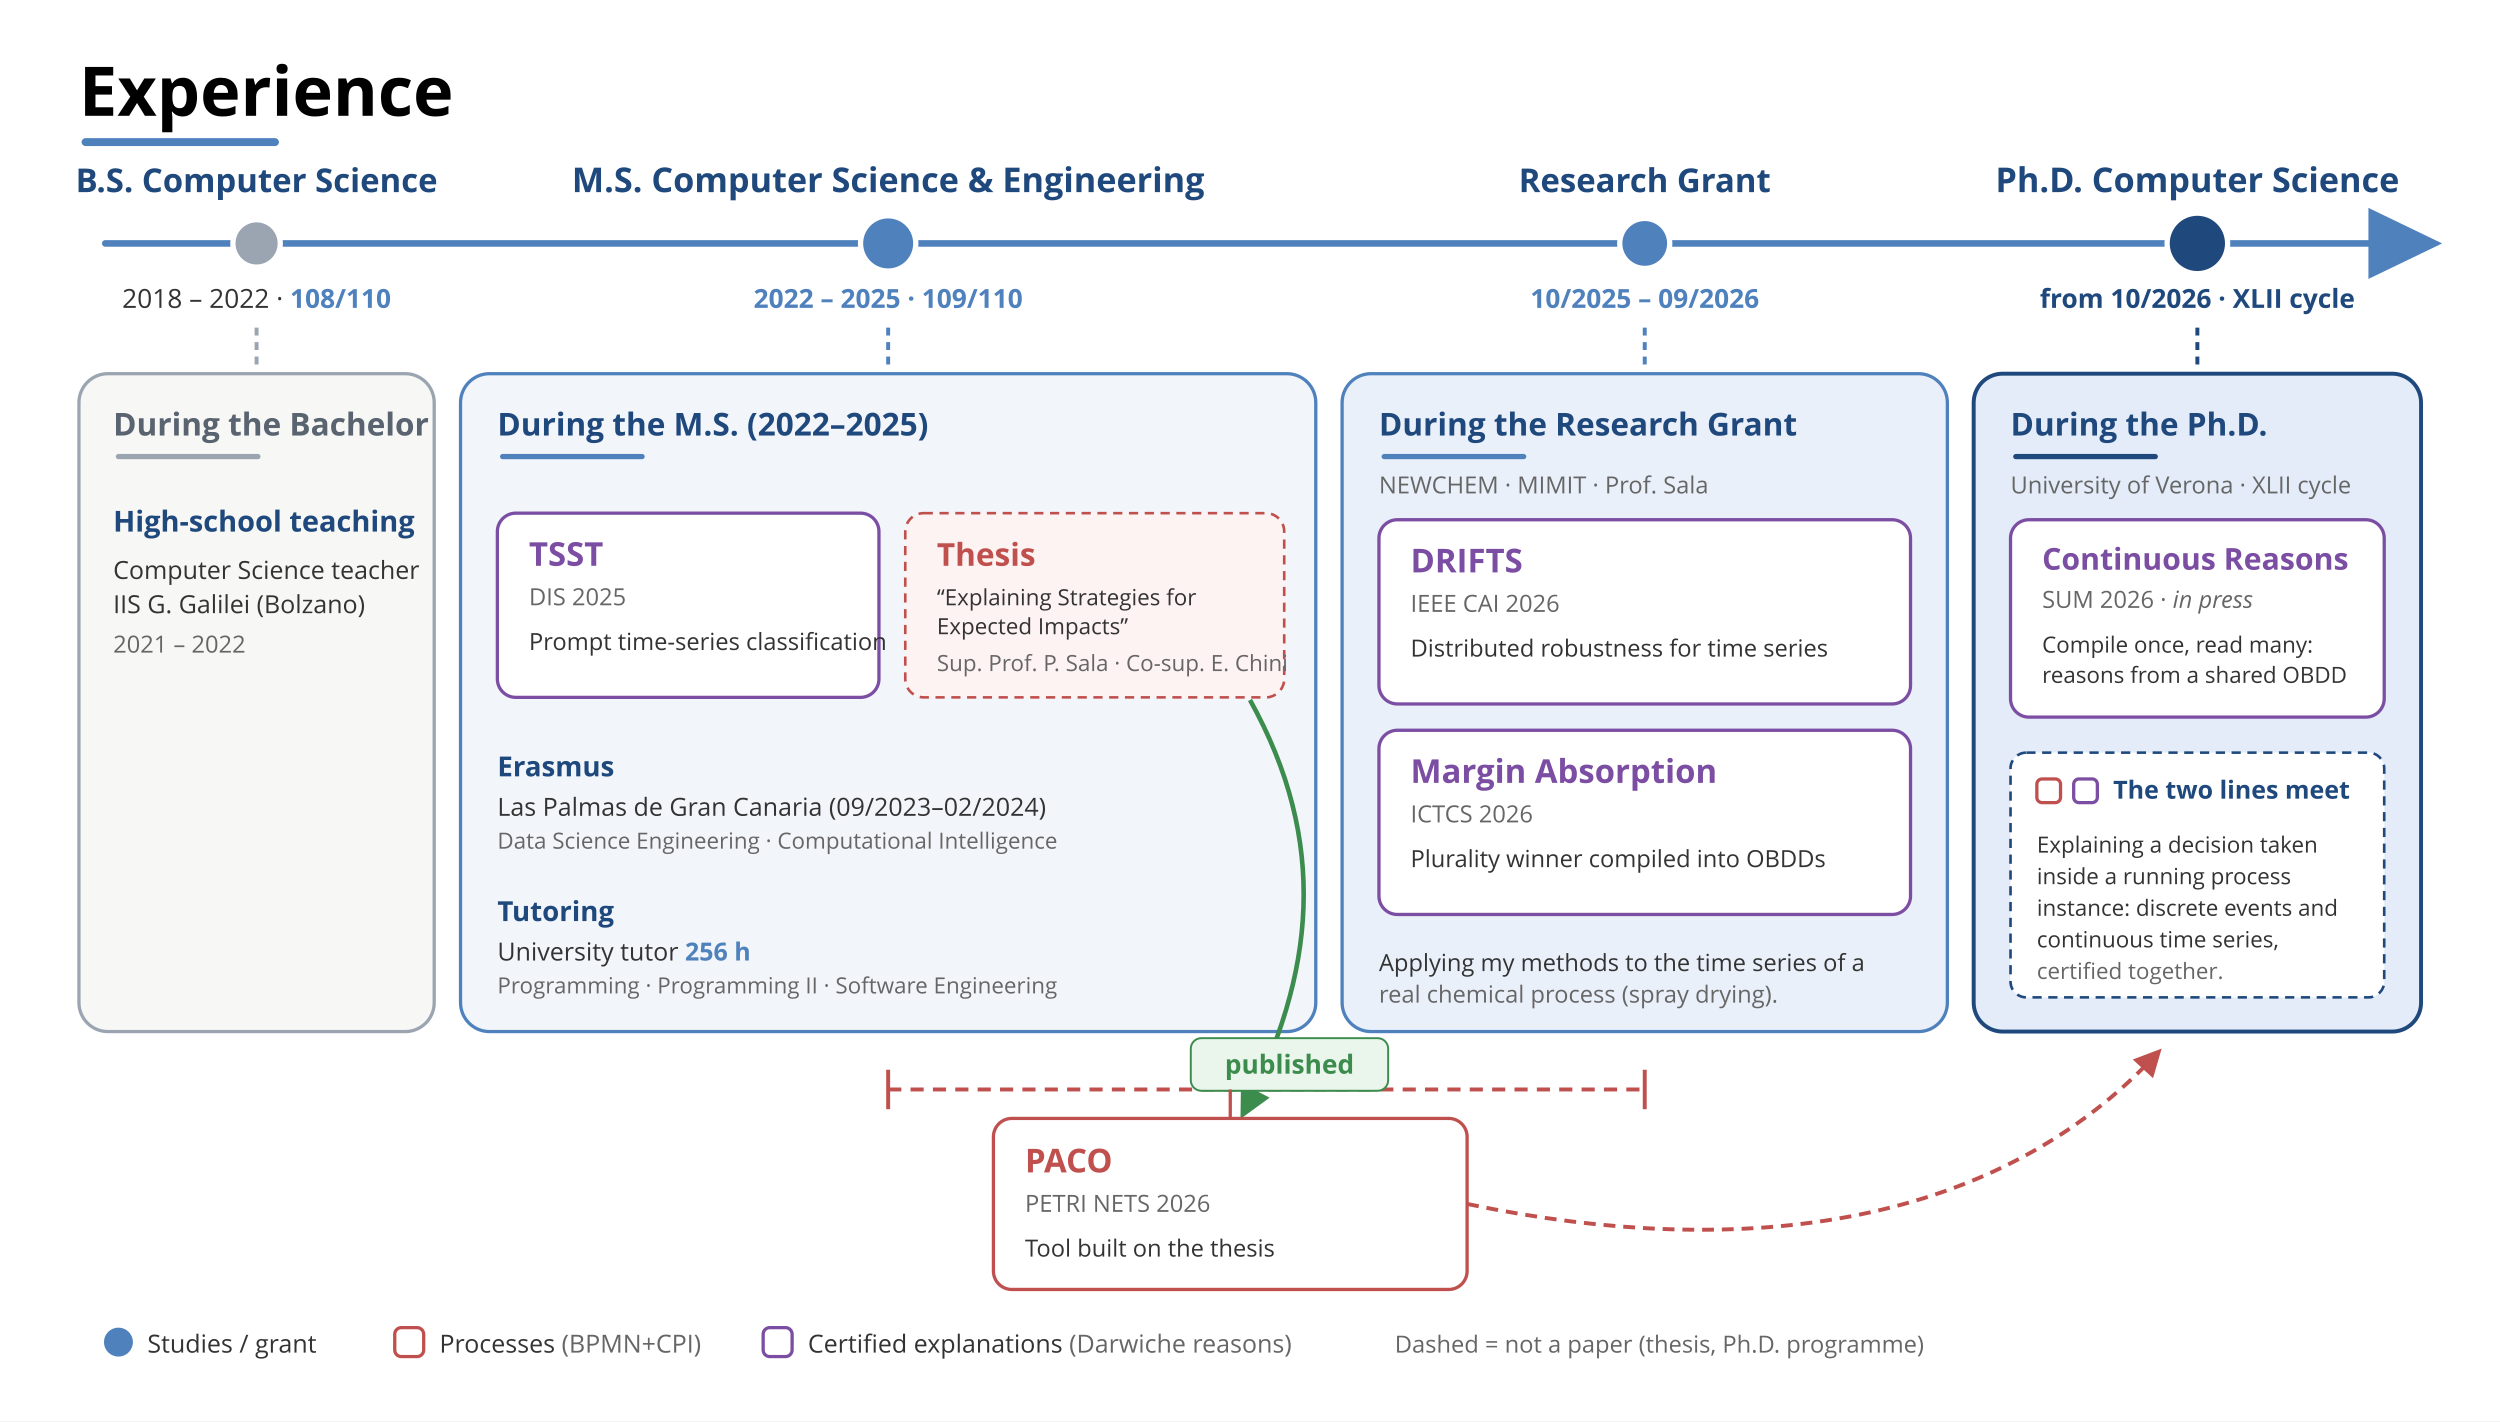
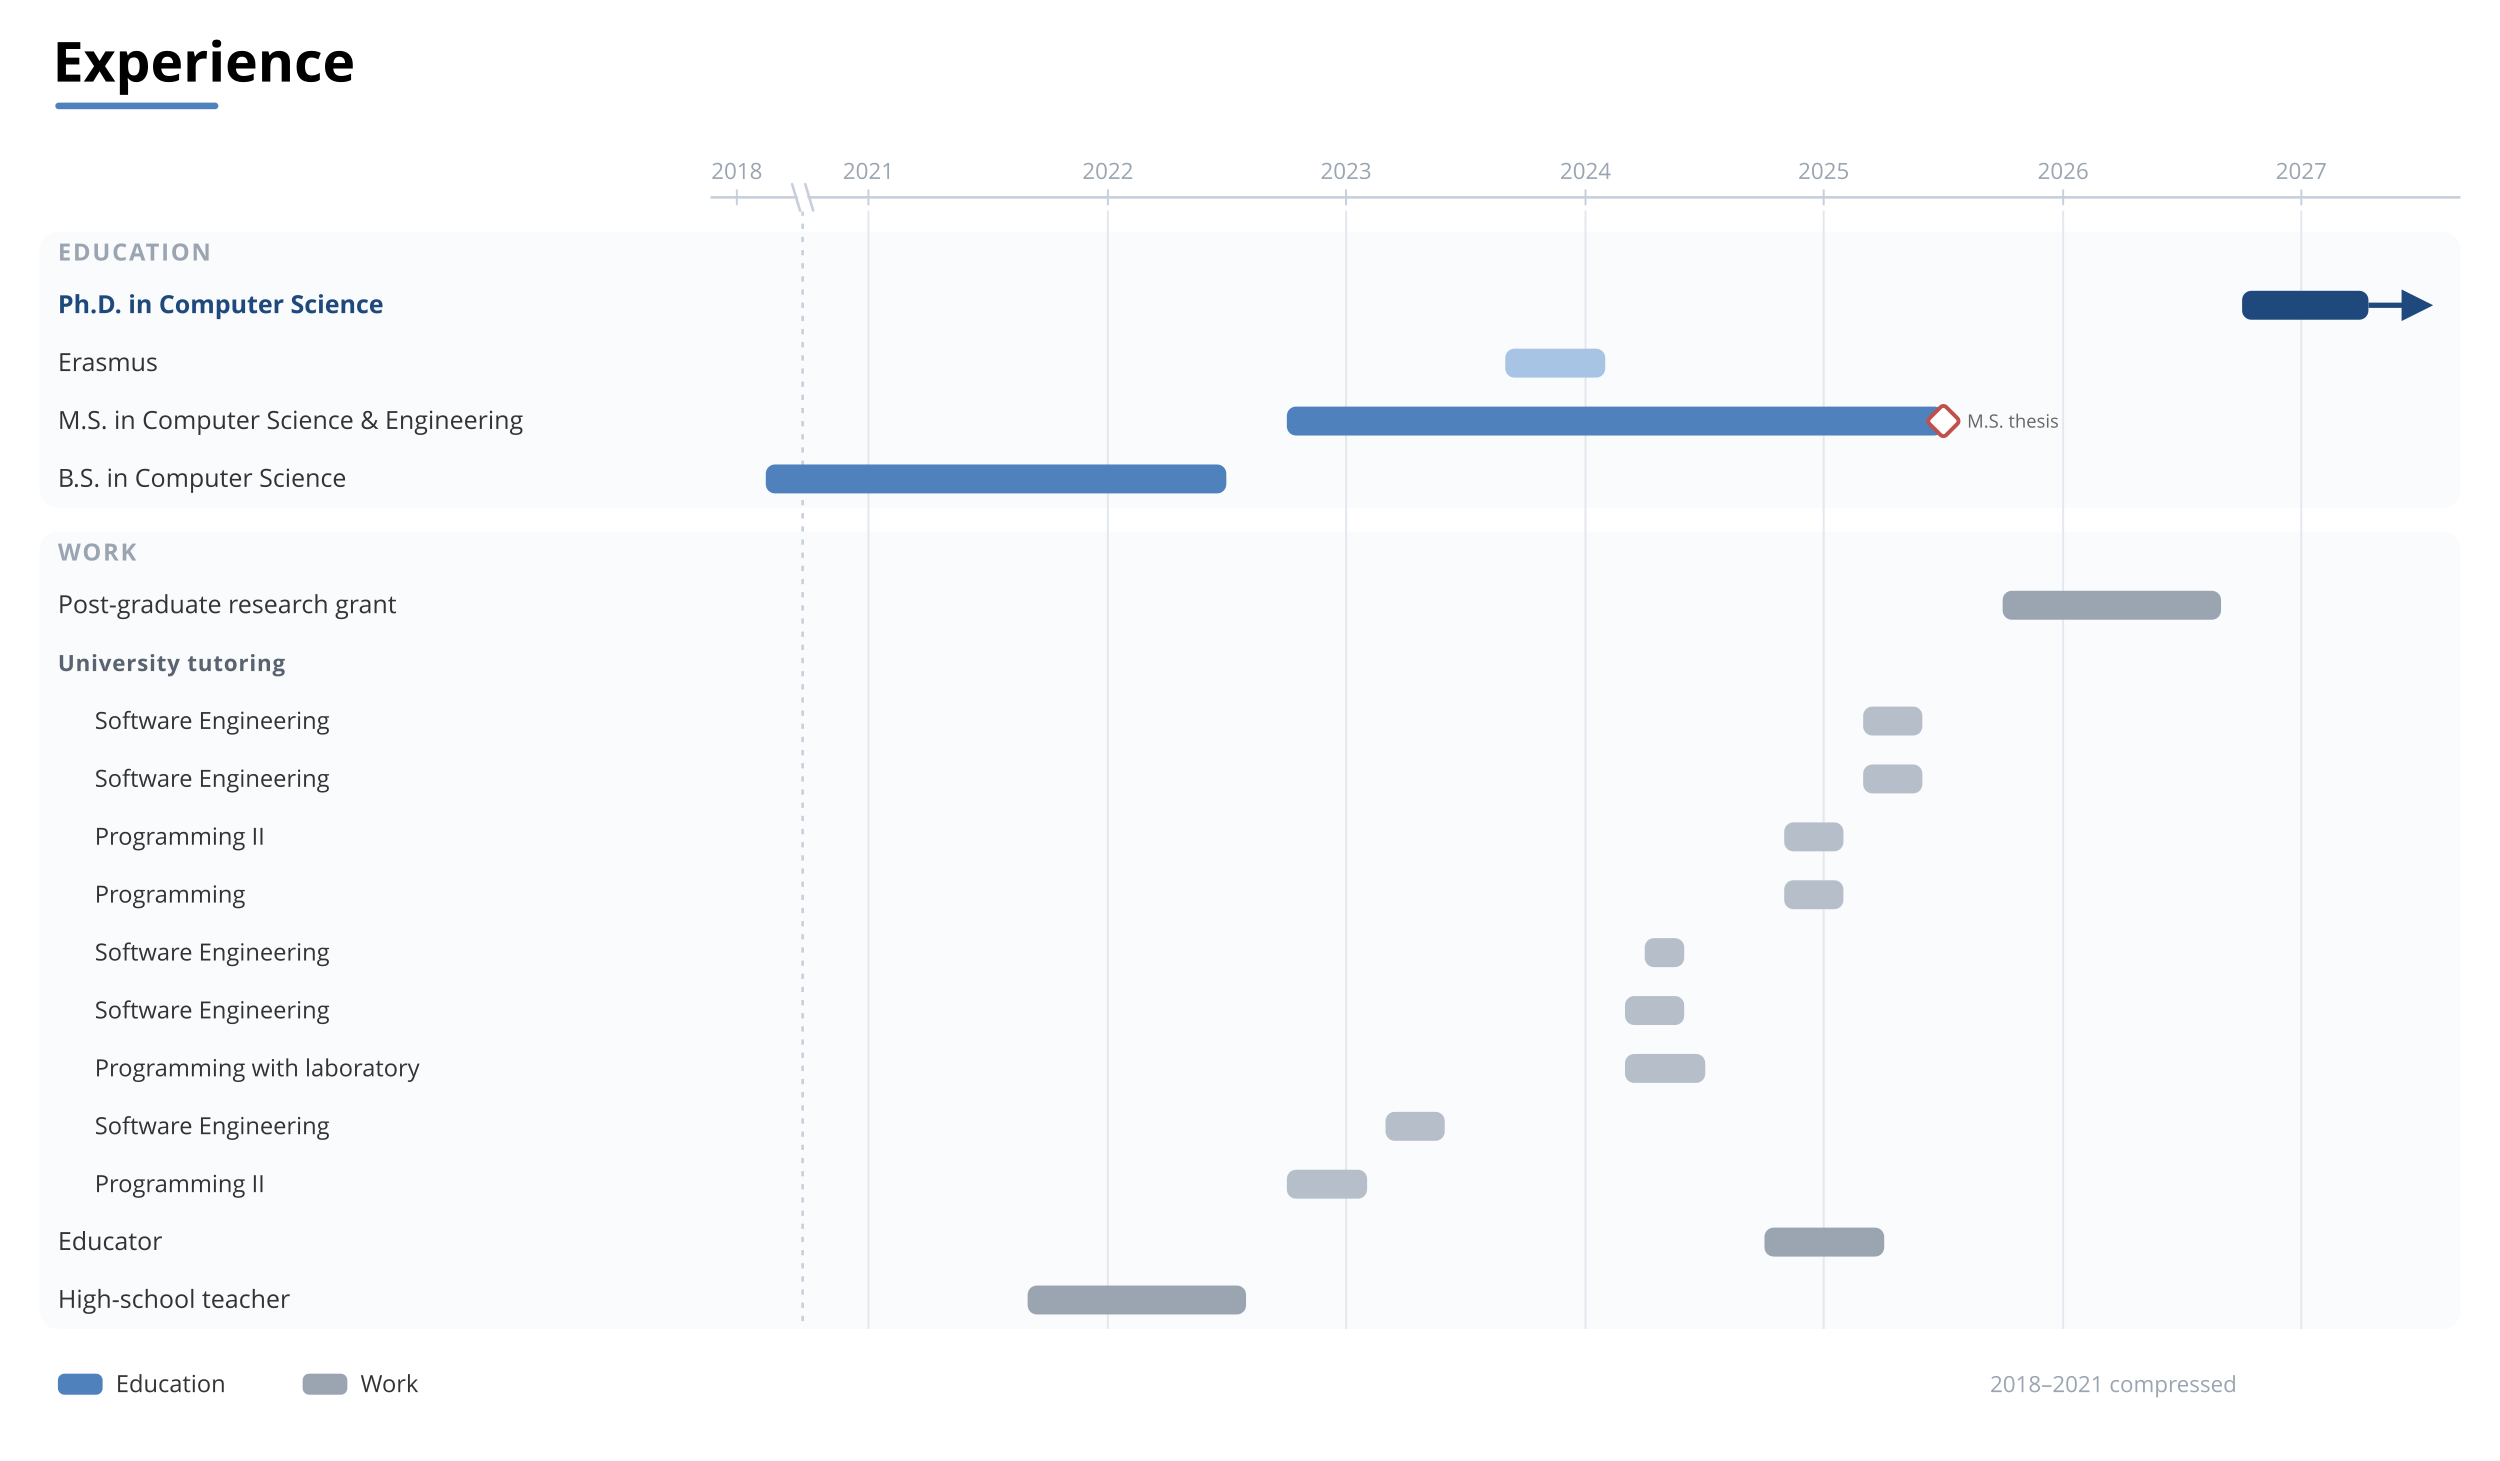
- <svg xmlns="http://www.w3.org/2000/svg" width="1900" height="1080" viewBox="0 0 1900 1080" font-family="Open Sans, Segoe UI, Helvetica, Arial, sans-serif" role="img" aria-label="Timeline of Daniel Amadori's studies, research grant and Ph.D., with publications grouped in two research lines">
+ <svg xmlns="http://www.w3.org/2000/svg" width="1900" height="1110" viewBox="0 0 1900 1110" font-family="Open Sans, Segoe UI, Helvetica, Arial, sans-serif" role="img" aria-label="Experience: education, work and publications on a single time axis">
  <defs>
-     <marker id="arrowGreen" viewBox="0 0 10 10" refX="8" refY="5" markerWidth="7" markerHeight="7" orient="auto-start-reverse">
-       <path d="M 0 0 L 10 5 L 0 10 z" fill="#3C8C4E" />
-     </marker>
-     <marker id="arrowRed" viewBox="0 0 10 10" refX="8" refY="5" markerWidth="7" markerHeight="7" orient="auto-start-reverse">
-       <path d="M 0 0 L 10 5 L 0 10 z" fill="#C0504D" />
+     <marker id="go" viewBox="0 0 10 10" refX="2" refY="5" markerWidth="6" markerHeight="6" orient="auto">
+       <path d="M 0 0 L 10 5 L 0 10 z" fill="#1F497D" />
    </marker>
  </defs>
-   <rect width="1900" height="1080" fill="#FFFFFF" />
-   <text x="60" y="88" font-size="52" font-weight="bold" fill="#000000">Experience</text>
-   <rect x="62" y="105" width="150" height="6" rx="3" fill="#4F81BD" />
-   <path d="M 80,185 H 1800" fill="none" stroke="#4F81BD" stroke-width="5" stroke-linecap="round" />
-   <polygon points="1800,158 1856,185 1800,212" fill="#4F81BD" />
-   <circle cx="195" cy="185" r="18" fill="#9AA5B1" stroke="#FFFFFF" stroke-width="4" />
-   <text x="195" y="146" font-size="25" font-weight="bold" fill="#1F497D" text-anchor="middle">B.S. Computer Science</text>
-   <text x="195" y="234" font-size="20" fill="#333333" text-anchor="middle">2018 – 2022 · <tspan font-weight="bold" fill="#4F81BD">108/110</tspan>
-   </text>
-   <circle cx="675" cy="185" r="21" fill="#4F81BD" stroke="#FFFFFF" stroke-width="4" />
-   <text x="675" y="146" font-size="26" font-weight="bold" fill="#1F497D" text-anchor="middle">M.S. Computer Science &amp; Engineering</text>
-   <text x="675" y="234" font-size="20" font-weight="bold" fill="#4F81BD" text-anchor="middle">2022 – 2025 · 109/110</text>
-   <circle cx="1250" cy="185" r="19" fill="#4F81BD" stroke="#FFFFFF" stroke-width="4" />
-   <text x="1250" y="146" font-size="25" font-weight="bold" fill="#1F497D" text-anchor="middle">Research Grant</text>
-   <text x="1250" y="234" font-size="20" font-weight="bold" fill="#4F81BD" text-anchor="middle">10/2025 – 09/2026</text>
-   <circle cx="1670" cy="185" r="23" fill="#1F497D" stroke="#FFFFFF" stroke-width="4" />
-   <text x="1670" y="146" font-size="26" font-weight="bold" fill="#1F497D" text-anchor="middle">Ph.D. Computer Science</text>
-   <text x="1670" y="234" font-size="20" font-weight="bold" fill="#1F497D" text-anchor="middle">from 10/2026 · XLII cycle</text>
-   <line x1="195" y1="249" x2="195" y2="279" stroke="#9AA5B1" stroke-width="3" stroke-dasharray="6,5" />
-   <line x1="675" y1="249" x2="675" y2="279" stroke="#4F81BD" stroke-width="3" stroke-dasharray="6,5" />
-   <line x1="1250" y1="249" x2="1250" y2="279" stroke="#4F81BD" stroke-width="3" stroke-dasharray="6,5" />
-   <line x1="1670" y1="249" x2="1670" y2="279" stroke="#1F497D" stroke-width="3" stroke-dasharray="6,5" />
-   <rect x="60" y="284" width="270" height="500" rx="22" fill="#F7F7F5" stroke="#9AA5B1" stroke-width="2.5" />
-   <text x="86" y="331" font-size="24" font-weight="bold" fill="#5A6470">During the Bachelor</text>
-   <rect x="88" y="345" width="110" height="4" rx="2" fill="#9AA5B1" />
-   <text x="86" y="404" font-size="22" font-weight="bold" fill="#1F497D">High-school teaching</text>
-   <text x="86" y="440" font-size="19" fill="#333333">Computer Science teacher</text>
-   <text x="86" y="466" font-size="19" fill="#333333">IIS G. Galilei (Bolzano)</text>
-   <text x="86" y="496" font-size="18" fill="#666666">2021 – 2022</text>
-   <rect x="350" y="284" width="650" height="500" rx="22" fill="#F2F5FA" stroke="#4F81BD" stroke-width="2.5" />
-   <text x="378" y="331" font-size="24" font-weight="bold" fill="#1F497D">During the M.S. (2022–2025)</text>
-   <rect x="380" y="345" width="110" height="4" rx="2" fill="#4F81BD" />
-   <rect x="378" y="390" width="290" height="140" rx="14" fill="#FFFFFF" stroke="#7B4EA3" stroke-width="2.5" />
-   <text x="402" y="430" font-size="25" font-weight="bold" fill="#7B4EA3">TSST</text>
-   <text x="402" y="460" font-size="18" fill="#666666">DIS 2025</text>
-   <text x="402" y="494" font-size="18" fill="#333333">Prompt time-series classification</text>
-   <rect x="688" y="390" width="288" height="140" rx="14" fill="#FDF3F2" stroke="#C0504D" stroke-width="2" stroke-dasharray="7,5" />
-   <text x="712" y="430" font-size="24" font-weight="bold" fill="#C0504D">Thesis</text>
-   <text x="712" y="460" font-size="17" fill="#333333">“Explaining Strategies for</text>
-   <text x="712" y="482" font-size="17" fill="#333333">Expected Impacts”</text>
-   <text x="712" y="510" font-size="17" fill="#666666">Sup. Prof. P. Sala · Co-sup. E. Chini</text>
-   <text x="378" y="590" font-size="21" font-weight="bold" fill="#1F497D">Erasmus</text>
-   <text x="378" y="620" font-size="19" fill="#333333">Las Palmas de Gran Canaria (09/2023–02/2024)</text>
-   <text x="378" y="645" font-size="17" fill="#666666">Data Science Engineering · Computational Intelligence</text>
-   <text x="378" y="700" font-size="21" font-weight="bold" fill="#1F497D">Tutoring</text>
-   <text x="378" y="730" font-size="19" fill="#333333">University tutor <tspan font-weight="bold" fill="#4F81BD">256 h</tspan>
-   </text>
-   <text x="378" y="755" font-size="17" fill="#666666">Programming · Programming II · Software Engineering</text>
-   <rect x="1020" y="284" width="460" height="500" rx="22" fill="#EAF0FA" stroke="#4F81BD" stroke-width="2.5" />
-   <text x="1048" y="331" font-size="24" font-weight="bold" fill="#1F497D">During the Research Grant</text>
-   <rect x="1050" y="345" width="110" height="4" rx="2" fill="#4F81BD" />
-   <text x="1048" y="375" font-size="18" fill="#666666">NEWCHEM · MIMIT · Prof. Sala</text>
-   <rect x="1048" y="395" width="404" height="140" rx="14" fill="#FFFFFF" stroke="#7B4EA3" stroke-width="2.5" />
-   <text x="1072" y="435" font-size="25" font-weight="bold" fill="#7B4EA3">DRIFTS</text>
-   <text x="1072" y="465" font-size="18" fill="#666666">IEEE CAI 2026</text>
-   <text x="1072" y="499" font-size="18" fill="#333333">Distributed robustness for time series</text>
-   <rect x="1048" y="555" width="404" height="140" rx="14" fill="#FFFFFF" stroke="#7B4EA3" stroke-width="2.5" />
-   <text x="1072" y="595" font-size="25" font-weight="bold" fill="#7B4EA3">Margin Absorption</text>
-   <text x="1072" y="625" font-size="18" fill="#666666">ICTCS 2026</text>
-   <text x="1072" y="659" font-size="18" fill="#333333">Plurality winner compiled into OBDDs</text>
-   <text x="1048" y="738" font-size="18" fill="#333333">Applying my methods to the time series of a</text>
-   <text x="1048" y="762" font-size="18" fill="#666666">real chemical process (spray drying).</text>
-   <rect x="1500" y="284" width="340" height="500" rx="22" fill="#E3ECF8" stroke="#1F497D" stroke-width="3" />
-   <text x="1528" y="331" font-size="24" font-weight="bold" fill="#1F497D">During the Ph.D.</text>
-   <rect x="1530" y="345" width="110" height="4" rx="2" fill="#1F497D" />
-   <text x="1528" y="375" font-size="18" fill="#666666">University of Verona · XLII cycle</text>
-   <rect x="1528" y="395" width="284" height="150" rx="14" fill="#FFFFFF" stroke="#7B4EA3" stroke-width="2.5" />
-   <text x="1552" y="433" font-size="23" font-weight="bold" fill="#7B4EA3">Continuous Reasons</text>
-   <text x="1552" y="462" font-size="18" fill="#666666">SUM 2026 · <tspan font-style="italic">in press</tspan>
-   </text>
-   <text x="1552" y="496" font-size="17" fill="#333333">Compile once, read many:</text>
-   <text x="1552" y="519" font-size="17" fill="#333333">reasons from a shared OBDD</text>
-   <rect x="1528" y="572" width="284" height="186" rx="12" fill="#FFFFFF" stroke="#1F497D" stroke-width="2" stroke-dasharray="7,5" />
-   <rect x="1548" y="592" width="18" height="18" rx="4" fill="#FFFFFF" stroke="#C0504D" stroke-width="2.5" />
-   <rect x="1576" y="592" width="18" height="18" rx="4" fill="#FFFFFF" stroke="#7B4EA3" stroke-width="2.5" />
-   <text x="1606" y="607" font-size="19" font-weight="bold" fill="#1F497D">The two lines meet</text>
-   <text x="1548" y="648" font-size="17" fill="#333333">Explaining a decision taken</text>
-   <text x="1548" y="672" font-size="17" fill="#333333">inside a running process</text>
-   <text x="1548" y="696" font-size="17" fill="#333333">instance: discrete events and</text>
-   <text x="1548" y="720" font-size="17" fill="#333333">continuous time series,</text>
-   <text x="1548" y="744" font-size="17" fill="#666666">certified together.</text>
-   <line x1="675" y1="828" x2="1250" y2="828" stroke="#C0504D" stroke-width="3" stroke-dasharray="10,7" />
-   <line x1="675" y1="813" x2="675" y2="843" stroke="#C0504D" stroke-width="3" />
-   <line x1="1250" y1="813" x2="1250" y2="843" stroke="#C0504D" stroke-width="3" />
-   <path d="M 950,532 C 1010,640 1000,740 945,846" fill="none" stroke="#3C8C4E" stroke-width="3.5" marker-end="url(#arrowGreen)" />
-   <rect x="905" y="789" width="150" height="40" rx="8" fill="#EAF6EC" stroke="#3C8C4E" stroke-width="1.5" />
-   <text x="980" y="816" font-size="20" font-weight="bold" fill="#3C8C4E" text-anchor="middle">published</text>
-   <line x1="935" y1="828" x2="935" y2="850" stroke="#C0504D" stroke-width="2.5" />
-   <rect x="755" y="850" width="360" height="130" rx="14" fill="#FFFFFF" stroke="#C0504D" stroke-width="2.5" />
-   <text x="779" y="891" font-size="25" font-weight="bold" fill="#C0504D">PACO</text>
-   <text x="779" y="921" font-size="18" fill="#666666">PETRI NETS 2026</text>
-   <text x="779" y="955" font-size="18" fill="#333333">Tool built on the thesis</text>
-   <path d="M 1115,915 C 1330,960 1520,930 1640,800" fill="none" stroke="#C0504D" stroke-width="3" stroke-dasharray="9,6" marker-end="url(#arrowRed)" />
-   <circle cx="90" cy="1020" r="11" fill="#4F81BD" />
-   <text x="112" y="1028" font-size="19" fill="#333333">Studies / grant</text>
-   <rect x="300" y="1009" width="22" height="22" rx="5" fill="#FFFFFF" stroke="#C0504D" stroke-width="2.5" />
-   <text x="334" y="1028" font-size="19" fill="#333333">Processes <tspan fill="#666666">(BPMN+CPI)</tspan>
-   </text>
-   <rect x="580" y="1009" width="22" height="22" rx="5" fill="#FFFFFF" stroke="#7B4EA3" stroke-width="2.5" />
-   <text x="614" y="1028" font-size="19" fill="#333333">Certified explanations <tspan fill="#666666">(Darwiche reasons)</tspan>
-   </text>
-   <text x="1060" y="1028" font-size="18" fill="#666666">Dashed = not a paper (thesis, Ph.D. programme)</text>
+   <rect width="1900" height="1110" fill="#FFFFFF" />
+   <text x="40" y="62" font-size="42" font-weight="bold" fill="#000000">Experience</text>
+   <rect x="42" y="78" width="124" height="5" rx="2.5" fill="#4F81BD" />
+   <rect x="30" y="176" width="1840" height="210" rx="14" fill="#FAFBFC" />
+   <rect x="30" y="404" width="1840" height="606" rx="14" fill="#FAFBFC" />
+   <g font-size="17" fill="#9AA5B1" text-anchor="middle">
+     <text x="560" y="136">2018</text>
+     <text x="660" y="136">2021</text>
+     <text x="842" y="136">2022</text>
+     <text x="1023" y="136">2023</text>
+     <text x="1205" y="136">2024</text>
+     <text x="1386" y="136">2025</text>
+     <text x="1568" y="136">2026</text>
+     <text x="1749" y="136">2027</text>
+   </g>
+   <g stroke="#E3E8EF" stroke-width="1.5">
+     <line x1="660" y1="160" x2="660" y2="1010" />
+     <line x1="842" y1="160" x2="842" y2="1010" />
+     <line x1="1023" y1="160" x2="1023" y2="1010" />
+     <line x1="1205" y1="160" x2="1205" y2="1010" />
+     <line x1="1386" y1="160" x2="1386" y2="1010" />
+     <line x1="1568" y1="160" x2="1568" y2="1010" />
+     <line x1="1749" y1="160" x2="1749" y2="1010" />
+   </g>
+   <g stroke="#C7D0DA" stroke-width="1.5">
+     <line x1="560" y1="144" x2="560" y2="156" />
+     <line x1="660" y1="144" x2="660" y2="156" />
+     <line x1="842" y1="144" x2="842" y2="156" />
+     <line x1="1023" y1="144" x2="1023" y2="156" />
+     <line x1="1205" y1="144" x2="1205" y2="156" />
+     <line x1="1386" y1="144" x2="1386" y2="156" />
+     <line x1="1568" y1="144" x2="1568" y2="156" />
+     <line x1="1749" y1="144" x2="1749" y2="156" />
+   </g>
+   <line x1="610" y1="160" x2="610" y2="1010" stroke="#C7D0DA" stroke-width="2" stroke-dasharray="4,6" />
+   <line x1="540" y1="150" x2="1870" y2="150" stroke="#C7D0DA" stroke-width="2" />
+   <g stroke="#FFFFFF" stroke-width="7">
+     <line x1="607" y1="140" x2="613" y2="160" />
+   </g>
+   <g stroke="#C7D0DA" stroke-width="2" stroke-linecap="round">
+     <line x1="602" y1="140" x2="608" y2="160" />
+     <line x1="612" y1="140" x2="618" y2="160" />
+   </g>
+   <text x="44" y="198" font-size="18" font-weight="bold" fill="#9AA5B1" letter-spacing="1.4">EDUCATION</text>
+   <text x="44" y="238" font-size="19" font-weight="bold" fill="#1F497D">Ph.D. in Computer Science </text>
+   <rect x="1704" y="221" width="96" height="22" rx="7" fill="#1F497D" />
+   <line x1="1800" y1="232" x2="1830" y2="232" stroke="#1F497D" stroke-width="4" marker-end="url(#go)" />
+   <text x="44" y="282" font-size="19" fill="#333333">Erasmus </text>
+   <rect x="1144" y="265" width="76" height="22" rx="7" fill="#A8C4E5" />
+   <text x="44" y="326" font-size="19" fill="#333333">M.S. in Computer Science &amp; Engineering </text>
+   <rect x="978" y="309" width="499" height="22" rx="7" fill="#4F81BD" />
+   <g transform="translate(1477,320) rotate(45)">
+     <rect x="-9" y="-9" width="18" height="18" rx="3" fill="#FFFFFF" stroke="#C0504D" stroke-width="3" />
+   </g>
+   <text x="1495" y="325" font-size="14" fill="#666666">M.S. thesis</text>
+   <text x="44" y="370" font-size="19" fill="#333333">B.S. in Computer Science </text>
+   <rect x="582" y="353" width="350" height="22" rx="7" fill="#4F81BD" />
+   <text x="44" y="426" font-size="18" font-weight="bold" fill="#9AA5B1" letter-spacing="1.4">WORK</text>
+   <text x="44" y="466" font-size="19" fill="#333333">Post-graduate research grant </text>
+   <rect x="1522" y="449" width="166" height="22" rx="7" fill="#9AA5B1" />
+   <text x="44" y="510" font-size="17" font-weight="bold" fill="#5A6470" letter-spacing="0.6">University tutoring</text>
+   <text x="72" y="554" font-size="18" fill="#333333">Software Engineering </text>
+   <rect x="1416" y="537" width="45" height="22" rx="7" fill="#B6BFC9" />
+   <text x="72" y="598" font-size="18" fill="#333333">Software Engineering </text>
+   <rect x="1416" y="581" width="45" height="22" rx="7" fill="#B6BFC9" />
+   <text x="72" y="642" font-size="18" fill="#333333">Programming II </text>
+   <rect x="1356" y="625" width="45" height="22" rx="7" fill="#B6BFC9" />
+   <text x="72" y="686" font-size="18" fill="#333333">Programming </text>
+   <rect x="1356" y="669" width="45" height="22" rx="7" fill="#B6BFC9" />
+   <text x="72" y="730" font-size="18" fill="#333333">Software Engineering </text>
+   <rect x="1250" y="713" width="30" height="22" rx="7" fill="#B6BFC9" />
+   <text x="72" y="774" font-size="18" fill="#333333">Software Engineering </text>
+   <rect x="1235" y="757" width="45" height="22" rx="7" fill="#B6BFC9" />
+   <text x="72" y="818" font-size="18" fill="#333333">Programming with laboratory </text>
+   <rect x="1235" y="801" width="61" height="22" rx="7" fill="#B6BFC9" />
+   <text x="72" y="862" font-size="18" fill="#333333">Software Engineering </text>
+   <rect x="1053" y="845" width="45" height="22" rx="7" fill="#B6BFC9" />
+   <text x="72" y="906" font-size="18" fill="#333333">Programming II </text>
+   <rect x="978" y="889" width="61" height="22" rx="7" fill="#B6BFC9" />
+   <text x="44" y="950" font-size="19" fill="#333333">Educator </text>
+   <rect x="1341" y="933" width="91" height="22" rx="7" fill="#9AA5B1" />
+   <text x="44" y="994" font-size="19" fill="#333333">High-school teacher </text>
+   <rect x="781" y="977" width="166" height="22" rx="7" fill="#9AA5B1" />
+   <rect x="44" y="1044" width="34" height="16" rx="5" fill="#4F81BD" />
+   <text x="88" y="1058" font-size="18" fill="#333333">Education</text>
+   <rect x="230" y="1044" width="34" height="16" rx="5" fill="#9AA5B1" />
+   <text x="274" y="1058" font-size="18" fill="#333333">Work</text>
+   <text x="1700" y="1058" font-size="17" fill="#9AA5B1" text-anchor="end">2018–2021 compressed</text>
</svg>
